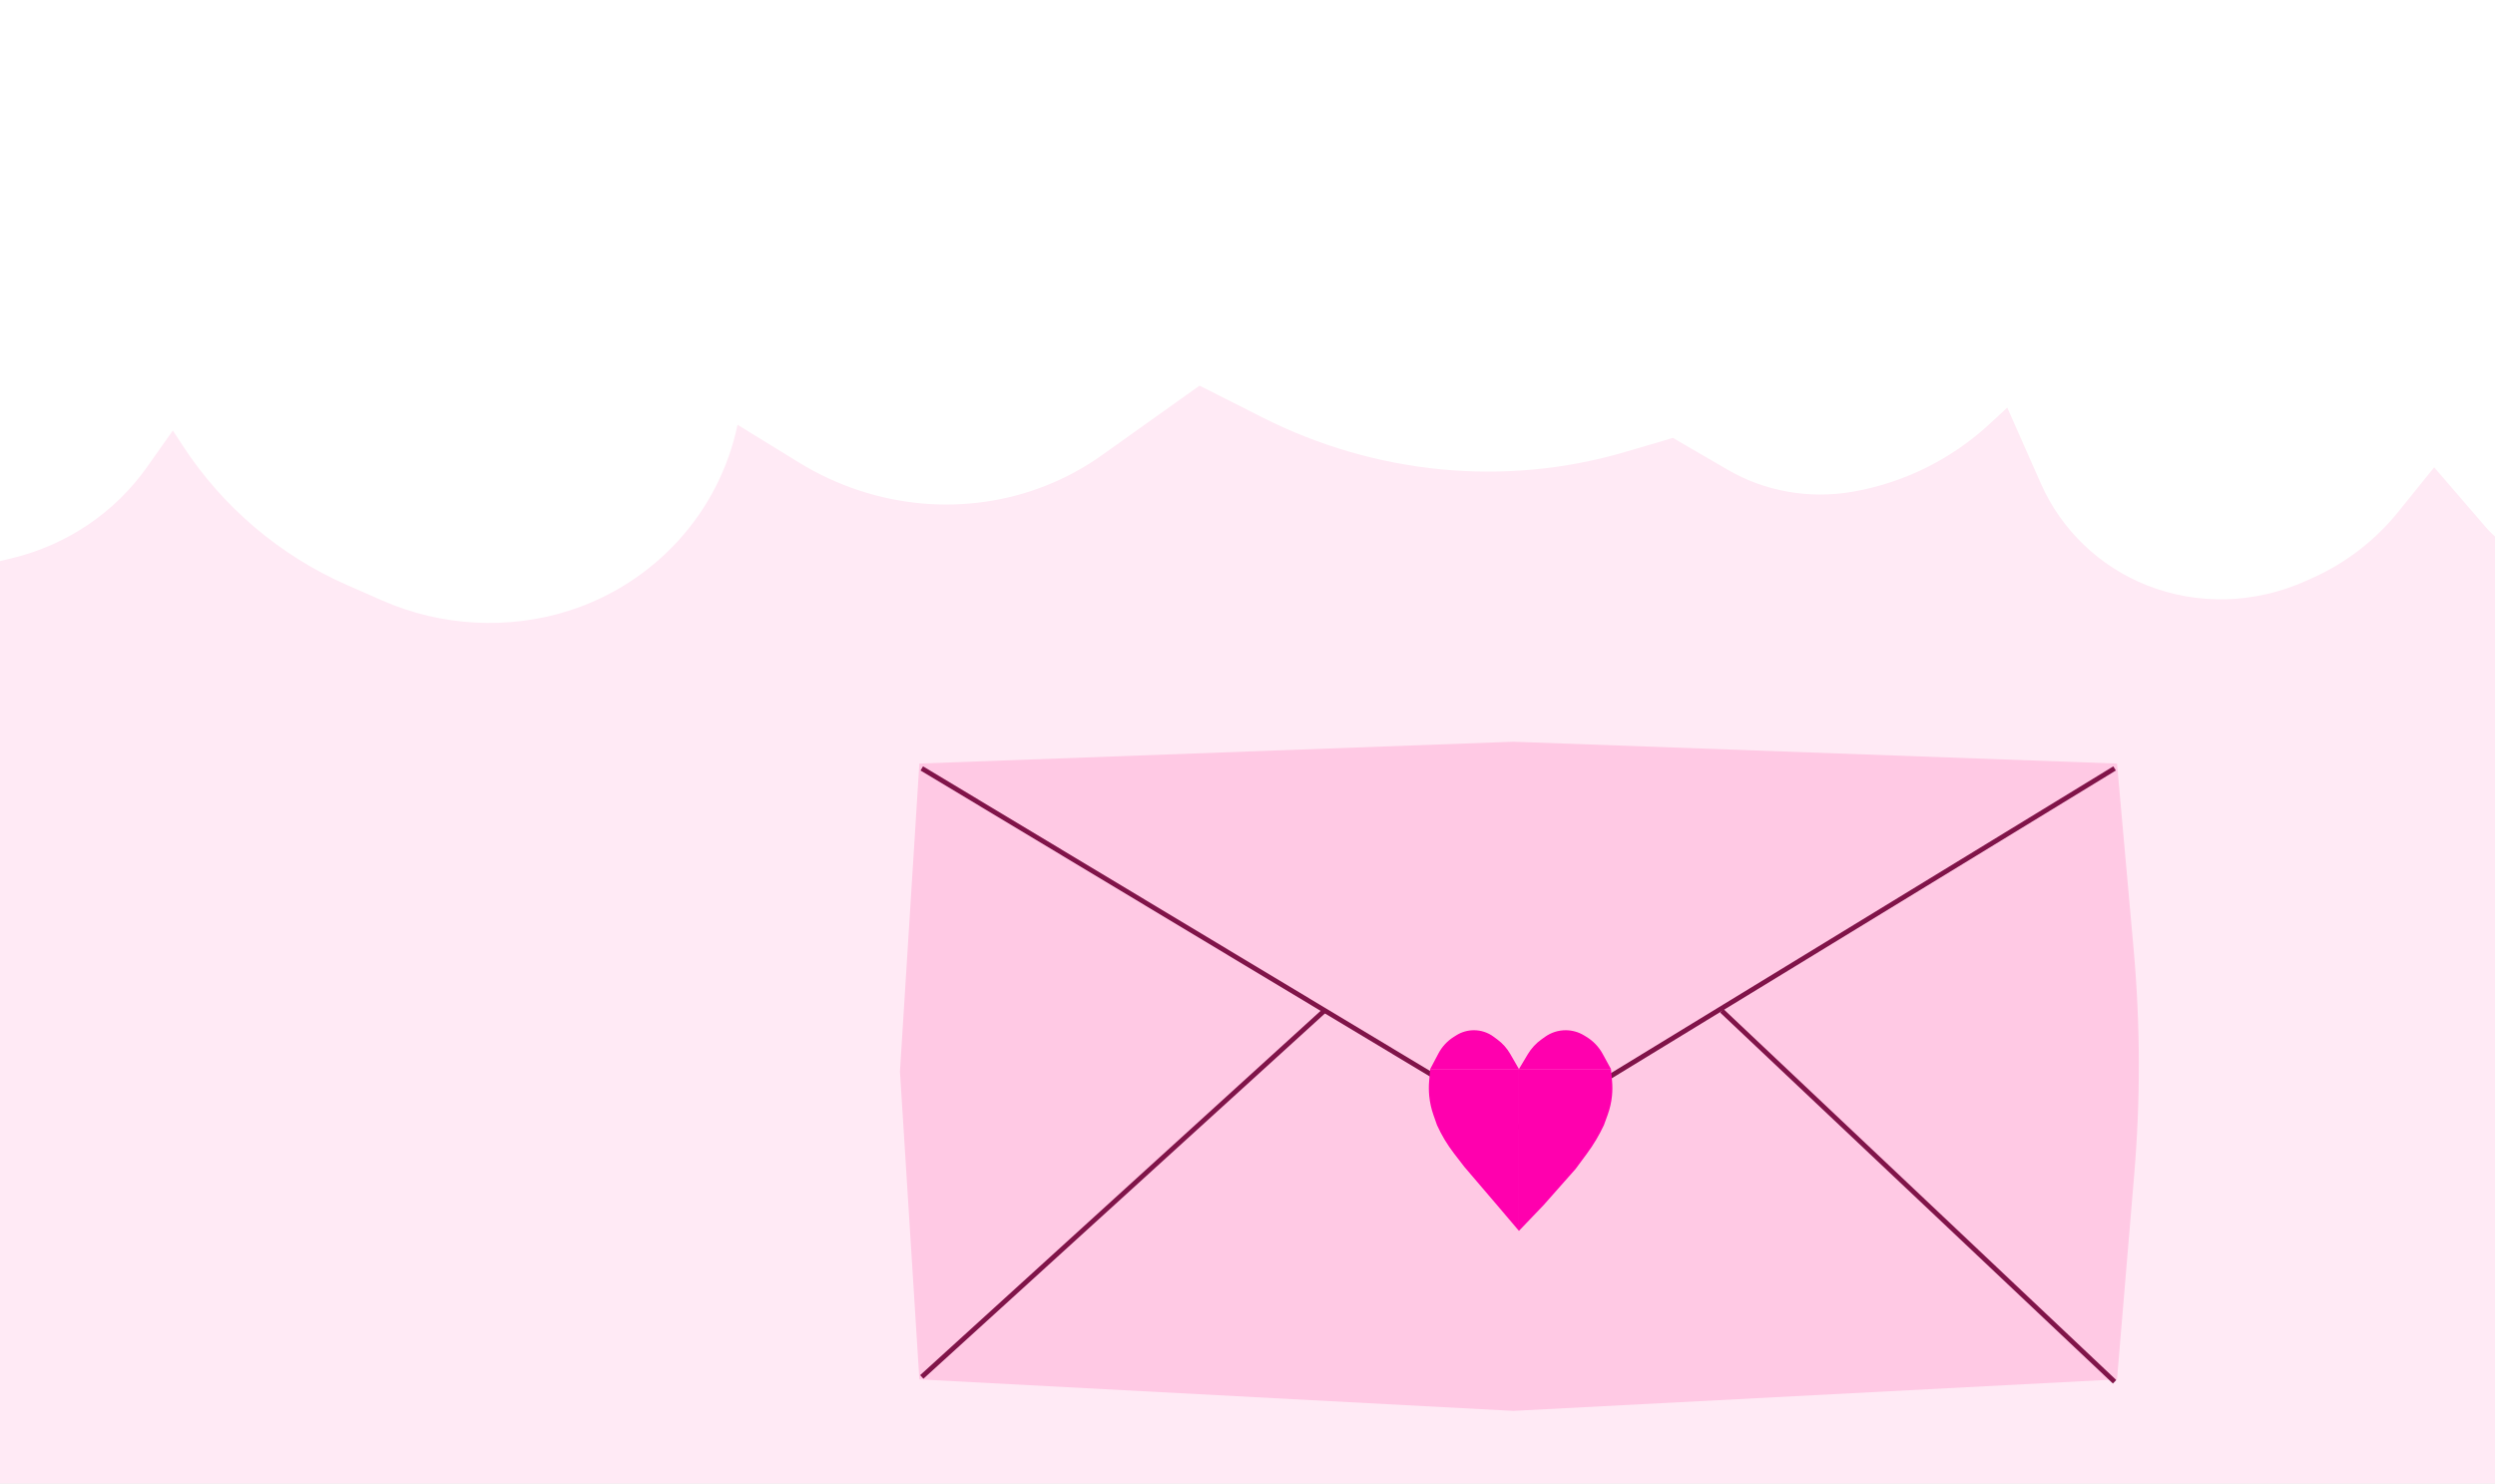
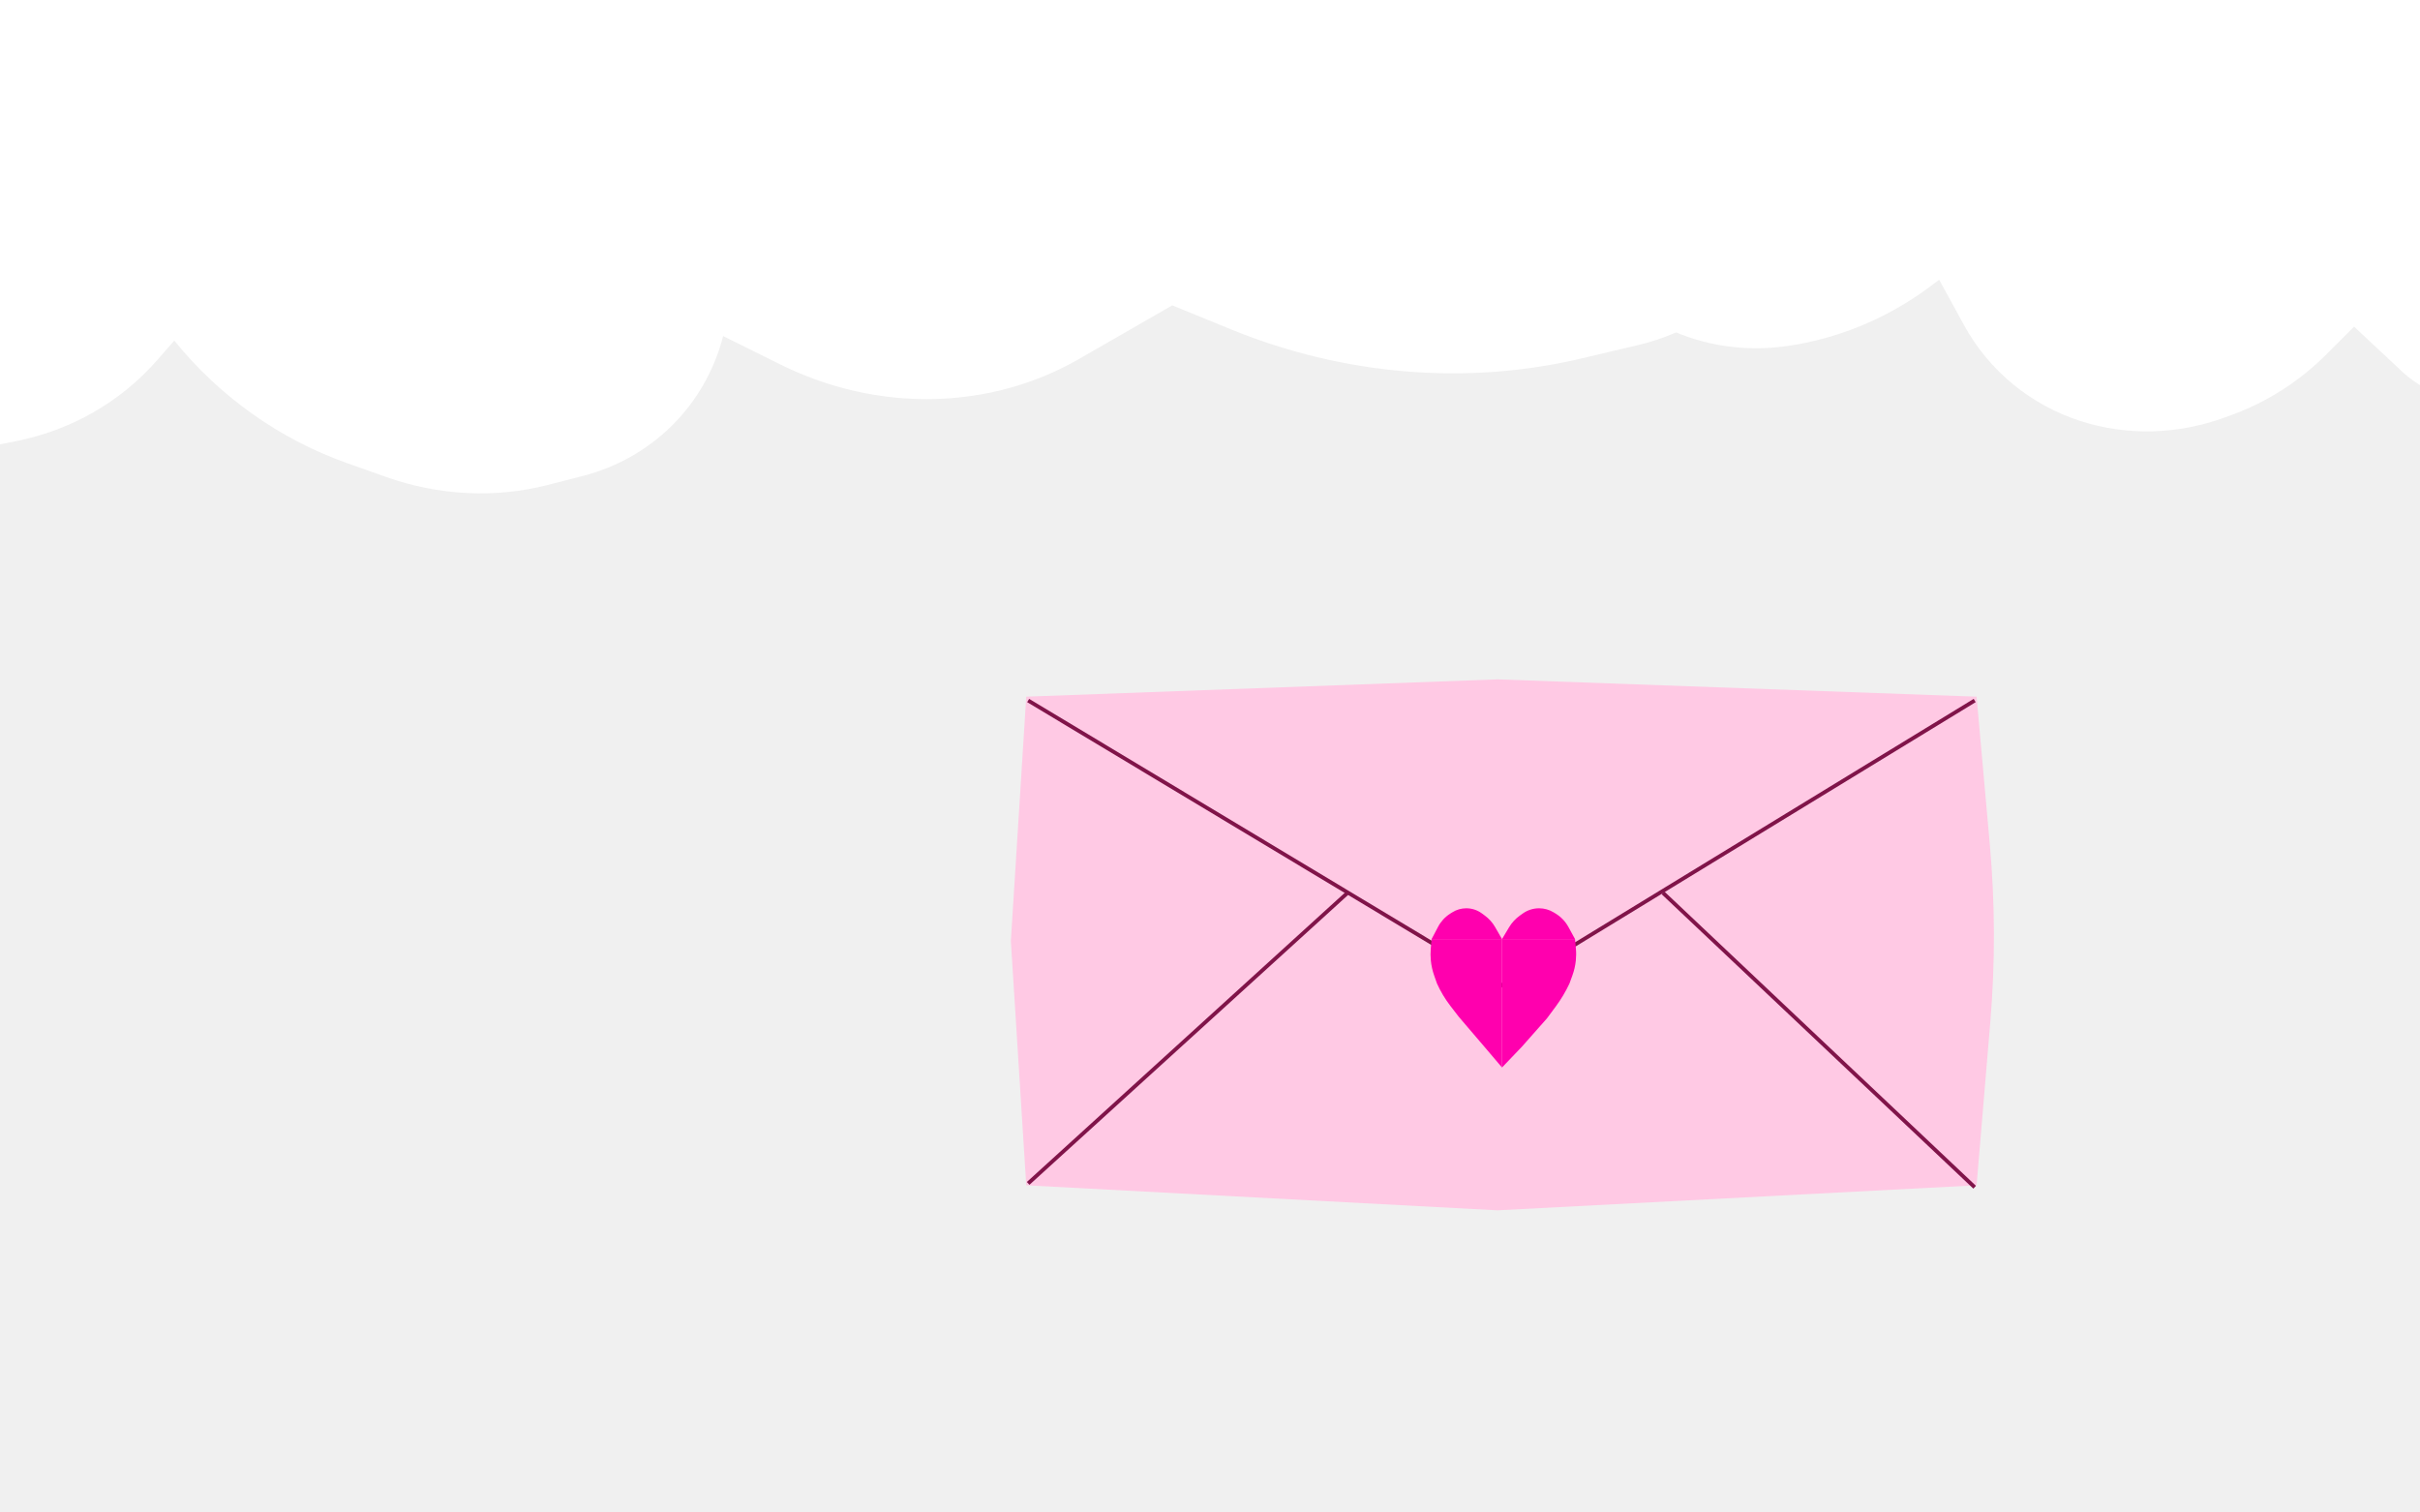
- <svg xmlns="http://www.w3.org/2000/svg" width="1924" height="1144" viewBox="0 0 1924 1144" fill="none">
-   <g clip-path="url(#clip0_1208_1500)">
-     <rect width="1924" height="1144" fill="#FFEAF5" />
-     <path d="M-68.989 -8.191L1364.87 -42.218L1408.89 47.258C1452.3 135.484 1430.94 239.972 1357.04 300.914V300.914C1335.72 318.496 1310.98 331.583 1284.25 339.422L1252.87 348.626C1160.82 375.623 1060.78 366.034 973.396 321.836L925.043 297.38L849.708 351.045C796.007 389.299 726.497 399.361 662.324 378.172V378.172C646.218 372.854 630.747 365.659 616.237 356.741L568.739 327.548V327.548C554.645 395.338 504.658 449.979 438.663 470.967V470.967C392.001 485.807 340.3 483.112 294.552 463.013L267.577 451.161C215.93 428.469 171.827 391.054 140.979 343.759L133.291 331.971L113.547 359.95C88.723 395.128 51.959 420.055 9.733 430.341L-11.806 435.587C-25.092 438.823 -39.043 438.951 -52.581 435.96L-81.552 429.559C-114.558 422.267 -136.156 389.792 -129.713 357.143V357.143L-68.989 -8.191Z" fill="white" />
-     <path d="M2022.26 -6.557L1076.41 -43.459L1063.4 123.979C1060.77 157.77 1091.49 183.529 1124.67 175.355V175.355C1146 170.099 1167.89 178.939 1179.01 197.3L1249.89 314.314L1332.3 362.256C1360.97 378.935 1394.89 384.954 1428.22 379.279V379.279C1467.82 372.538 1504.85 354.211 1534.58 326.652L1547.88 314.314L1573.75 372.771C1589.63 408.682 1618.86 436.777 1655.47 451.33V451.33C1694.62 466.897 1738.95 465.678 1778.23 447.954L1783.86 445.413C1809.26 433.948 1831.7 416.61 1849.25 394.881L1877.1 360.391L1916.62 406.222C1928.6 420.107 1944.84 429.661 1962.97 433.48L1970.42 435.049C2000.32 441.346 2031.64 428.887 2049.69 403.512V403.512C2061.16 387.393 2066.08 367.676 2063.41 348.473L2060.12 324.731L2022.26 -6.557Z" fill="white" />
-     <path d="M708.957 588.826L1167 572L1632.52 588.826L1645.36 732.428C1650.5 789.89 1650.66 847.689 1645.83 905.178L1632.52 1063.7L1167 1088L708.957 1063.7L694 826.261L708.957 588.826Z" fill="#FFC9E4" />
-     <path d="M710.824 592.564L1174.48 871.13L1630.65 592.564" stroke="#801449" stroke-width="3.739" />
-     <path d="M710.824 1061.83L1021.17 779.521M1630.65 1065.56L1327.78 779.521" stroke="#801449" stroke-width="3.739" />
-     <path fill-rule="evenodd" clip-rule="evenodd" d="M1171.32 824.42V949.191L1190.43 929.228L1214.99 901.46L1223.72 889.659C1228.81 882.783 1233.2 875.418 1236.83 867.674V867.674L1239.71 859.768C1241.43 855.075 1242.55 850.188 1243.06 845.219V845.219C1243.46 841.344 1243.48 837.439 1243.12 833.559L1242.29 824.42H1171.32Z" fill="#FF00AE" />
-     <path d="M1171.32 824.42L1178.15 812.975C1180.85 808.454 1184.45 804.545 1188.74 801.494L1191.51 799.525C1196.13 796.24 1201.66 794.474 1207.33 794.474V794.474C1212.34 794.474 1217.26 795.854 1221.54 798.462L1223.38 799.585C1228.62 802.776 1232.92 807.288 1235.86 812.669L1242.29 824.42H1171.32Z" fill="#FF00AE" />
-     <path fill-rule="evenodd" clip-rule="evenodd" d="M1171.32 824.42V949.191L1154.53 929.44L1129.21 899.814L1121.21 889.442C1116.03 882.716 1111.65 875.411 1108.15 867.674V867.674L1105.38 859.805C1103.72 855.086 1102.64 850.185 1102.14 845.208V845.208C1101.76 841.339 1101.74 837.443 1102.08 833.571L1102.88 824.42H1171.32Z" fill="#FF00AE" />
-     <path d="M1171.32 824.42L1164.6 812.742C1162.09 808.375 1158.7 804.576 1154.64 801.586L1151.76 799.459C1147.37 796.221 1142.06 794.474 1136.6 794.474V794.474C1131.77 794.474 1127.04 795.844 1122.96 798.425L1120.99 799.667C1116.03 802.805 1111.97 807.19 1109.23 812.384L1102.88 824.42H1171.32Z" fill="#FF00AE" />
+ <svg xmlns="http://www.w3.org/2000/svg" width="1920" height="1199" viewBox="0 0 1920 1199" fill="none">
+   <g clip-path="url(#clip0_1224_2333)">
+     <path d="M-63.989 -4.468L1369.87 -31.943L1400.38 18.125C1449.56 98.838 1429.49 200.212 1354.44 250.187V250.187C1338.09 261.069 1319.83 268.977 1300.45 273.567L1254.99 284.333C1163.68 305.958 1066.22 297.887 976.576 261.276L930.043 242.272L856.136 284.783C800.507 316.781 733.234 325.082 668.791 307.9V307.9C651.696 303.342 635.029 297.049 619.059 289.124L573.739 266.631V266.631C559.622 321.461 517.418 363.499 462.27 377.66L434.688 384.743C392.91 395.471 348.151 393.256 306.237 378.387L275.306 367.413C221.811 348.435 174.196 314.653 138.291 270.203V270.203L124.793 285.649C95.76 318.869 56.316 341.455 12.168 350.138L-11.591 354.811C-21.775 356.814 -32.353 356.888 -42.779 355.028L-86.572 347.215C-113.149 342.474 -130.944 316.027 -124.713 290.529V290.529L-63.989 -4.468Z" fill="white" />
+     <path d="M2012.88 -37.15L1067.04 -66.947L1055.43 53.586C1052.04 88.901 1082.73 116.218 1117.93 109.214V109.214C1138.25 105.172 1158.51 112.632 1170.45 128.547L1240.51 221.944L1323.51 260.93C1352.09 274.356 1384.4 279.137 1416.61 274.709V274.709C1457.87 269.038 1497.47 252.671 1531.39 227.276L1538.51 221.944L1558.24 257.962C1578.13 294.258 1611.1 321.347 1650.94 334.139V334.139C1687.51 345.877 1727.66 344.865 1764.98 331.264L1770.48 329.259C1798.55 319.03 1824.23 302.638 1845.52 281.352L1867.73 259.15L1905.23 294.273C1918.59 306.782 1935.45 315.082 1953.87 318.214L1973.16 321.494C1996.24 325.419 2020.35 316.635 2036.35 298.472V298.472C2050.13 282.835 2056.21 262.142 2052.82 242.402L2050.75 230.356L2012.88 -37.15Z" fill="white" />
+     <path d="M814.211 552.737L1188.16 539L1568.21 552.737L1578.7 669.973C1582.89 716.886 1583.02 764.073 1579.08 811.007L1568.21 940.421L1188.16 960.263L814.211 940.421L802 746.579L814.211 552.737Z" fill="#FFC9E4" />
+     <path d="M815.734 555.787L1194.26 783.208L1566.68 555.787" stroke="#801449" stroke-width="3.053" />
+     <path d="M815.734 938.894L1069.1 708.42M1566.68 941.946L1319.42 708.42" stroke="#801449" stroke-width="3.053" />
+     <path fill-rule="evenodd" clip-rule="evenodd" d="M1191.68 745.076V846.939L1207.28 830.641L1227.34 807.971L1234.47 798.337C1238.62 792.723 1242.2 786.711 1245.17 780.388V780.388L1247.52 773.934C1248.92 770.102 1249.83 766.113 1250.25 762.056V762.056C1250.57 758.892 1250.59 755.704 1250.3 752.537L1249.62 745.076H1191.68Z" fill="#FF00AE" />
+     <path d="M1191.68 745.076L1197.26 735.732C1199.46 732.042 1202.41 728.85 1205.91 726.359L1208.17 724.751C1211.94 722.069 1216.46 720.628 1221.08 720.628V720.628C1225.17 720.628 1229.19 721.755 1232.68 723.884L1234.18 724.8C1238.46 727.406 1241.97 731.09 1244.38 735.482L1249.62 745.076H1191.68Z" fill="#FF00AE" />
+     <path fill-rule="evenodd" clip-rule="evenodd" d="M1191.68 745.076V846.939L1177.97 830.815L1157.3 806.627L1150.78 798.16C1146.55 792.669 1142.97 786.705 1140.11 780.388V780.388L1137.85 773.964C1136.5 770.112 1135.61 766.111 1135.21 762.047V762.047C1134.9 758.889 1134.88 755.708 1135.16 752.547L1135.81 745.076H1191.68Z" fill="#FF00AE" />
+     <path d="M1191.68 745.076L1186.2 735.542C1184.15 731.976 1181.38 728.875 1178.07 726.434L1175.71 724.697C1172.13 722.054 1167.79 720.628 1163.34 720.628V720.628C1159.39 720.628 1155.53 721.747 1152.2 723.854L1150.59 724.868C1146.54 727.429 1143.23 731.009 1140.99 735.25L1135.81 745.076H1191.68Z" fill="#FF00AE" />
  </g>
  <defs>
-     <clipPath id="clip0_1208_1500">
-       <rect width="1924" height="1144" fill="white" />
+     <clipPath id="clip0_1224_2333">
+       <rect width="1920" height="1199" fill="white" />
    </clipPath>
  </defs>
</svg>
